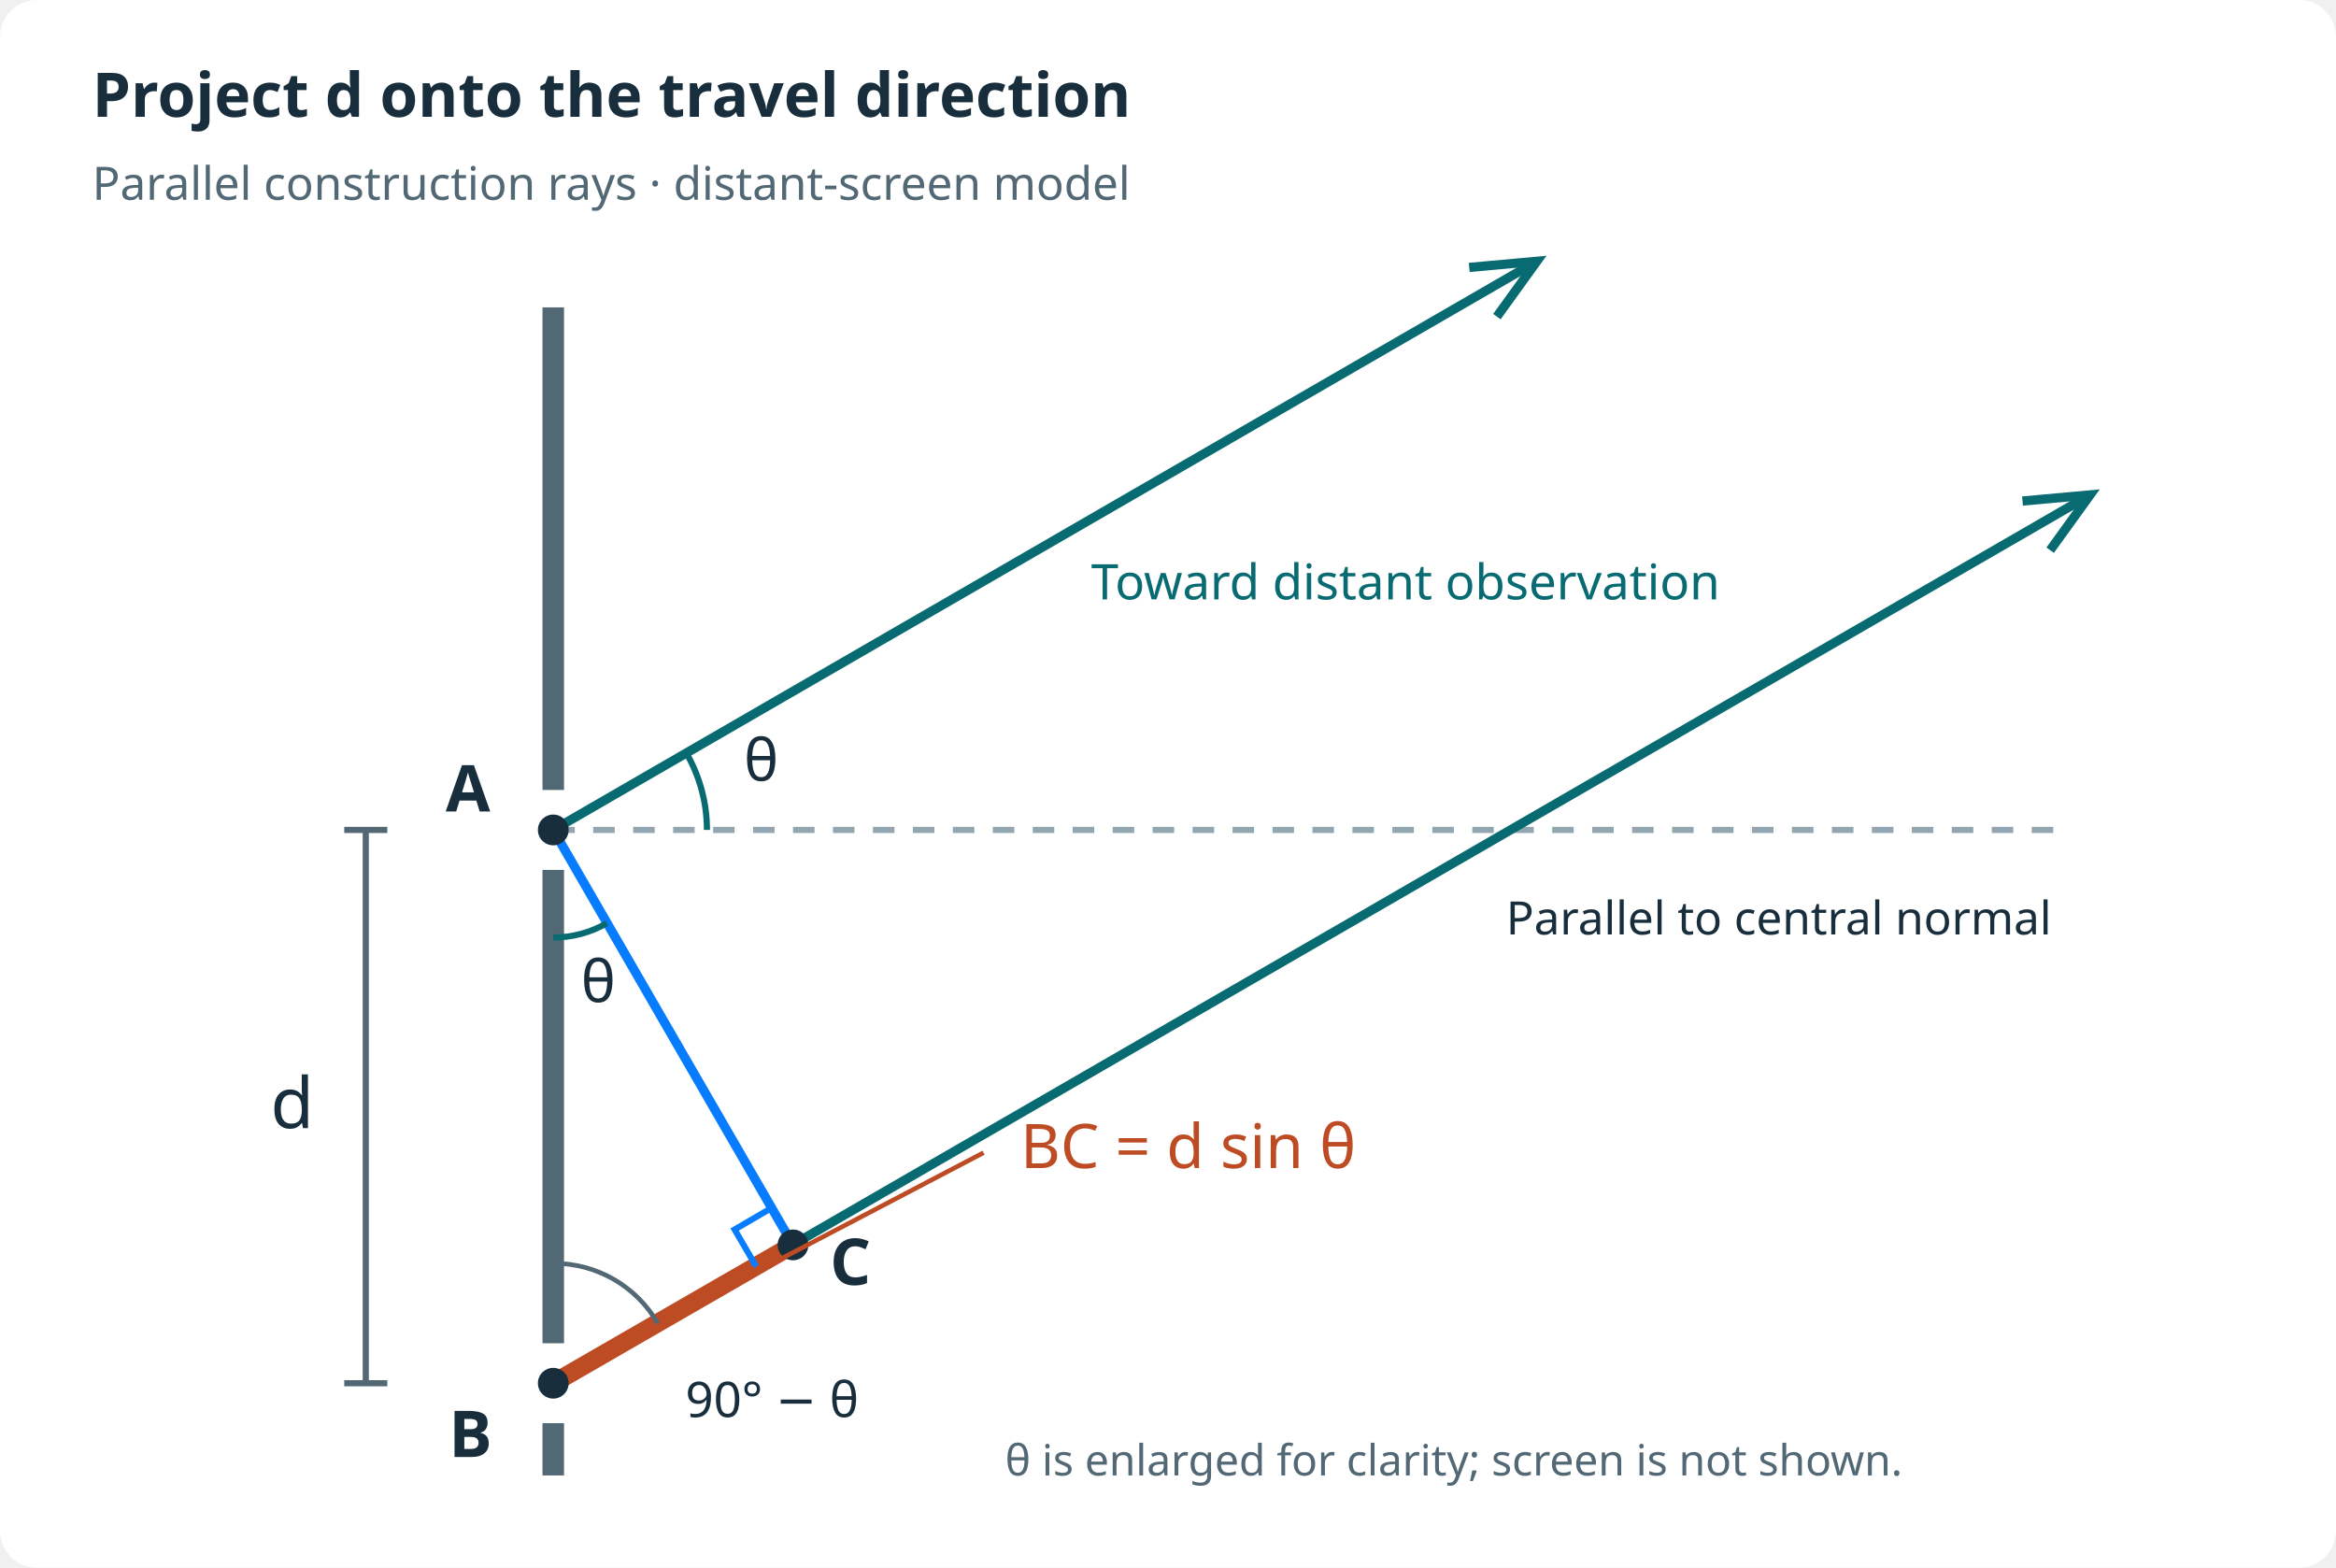
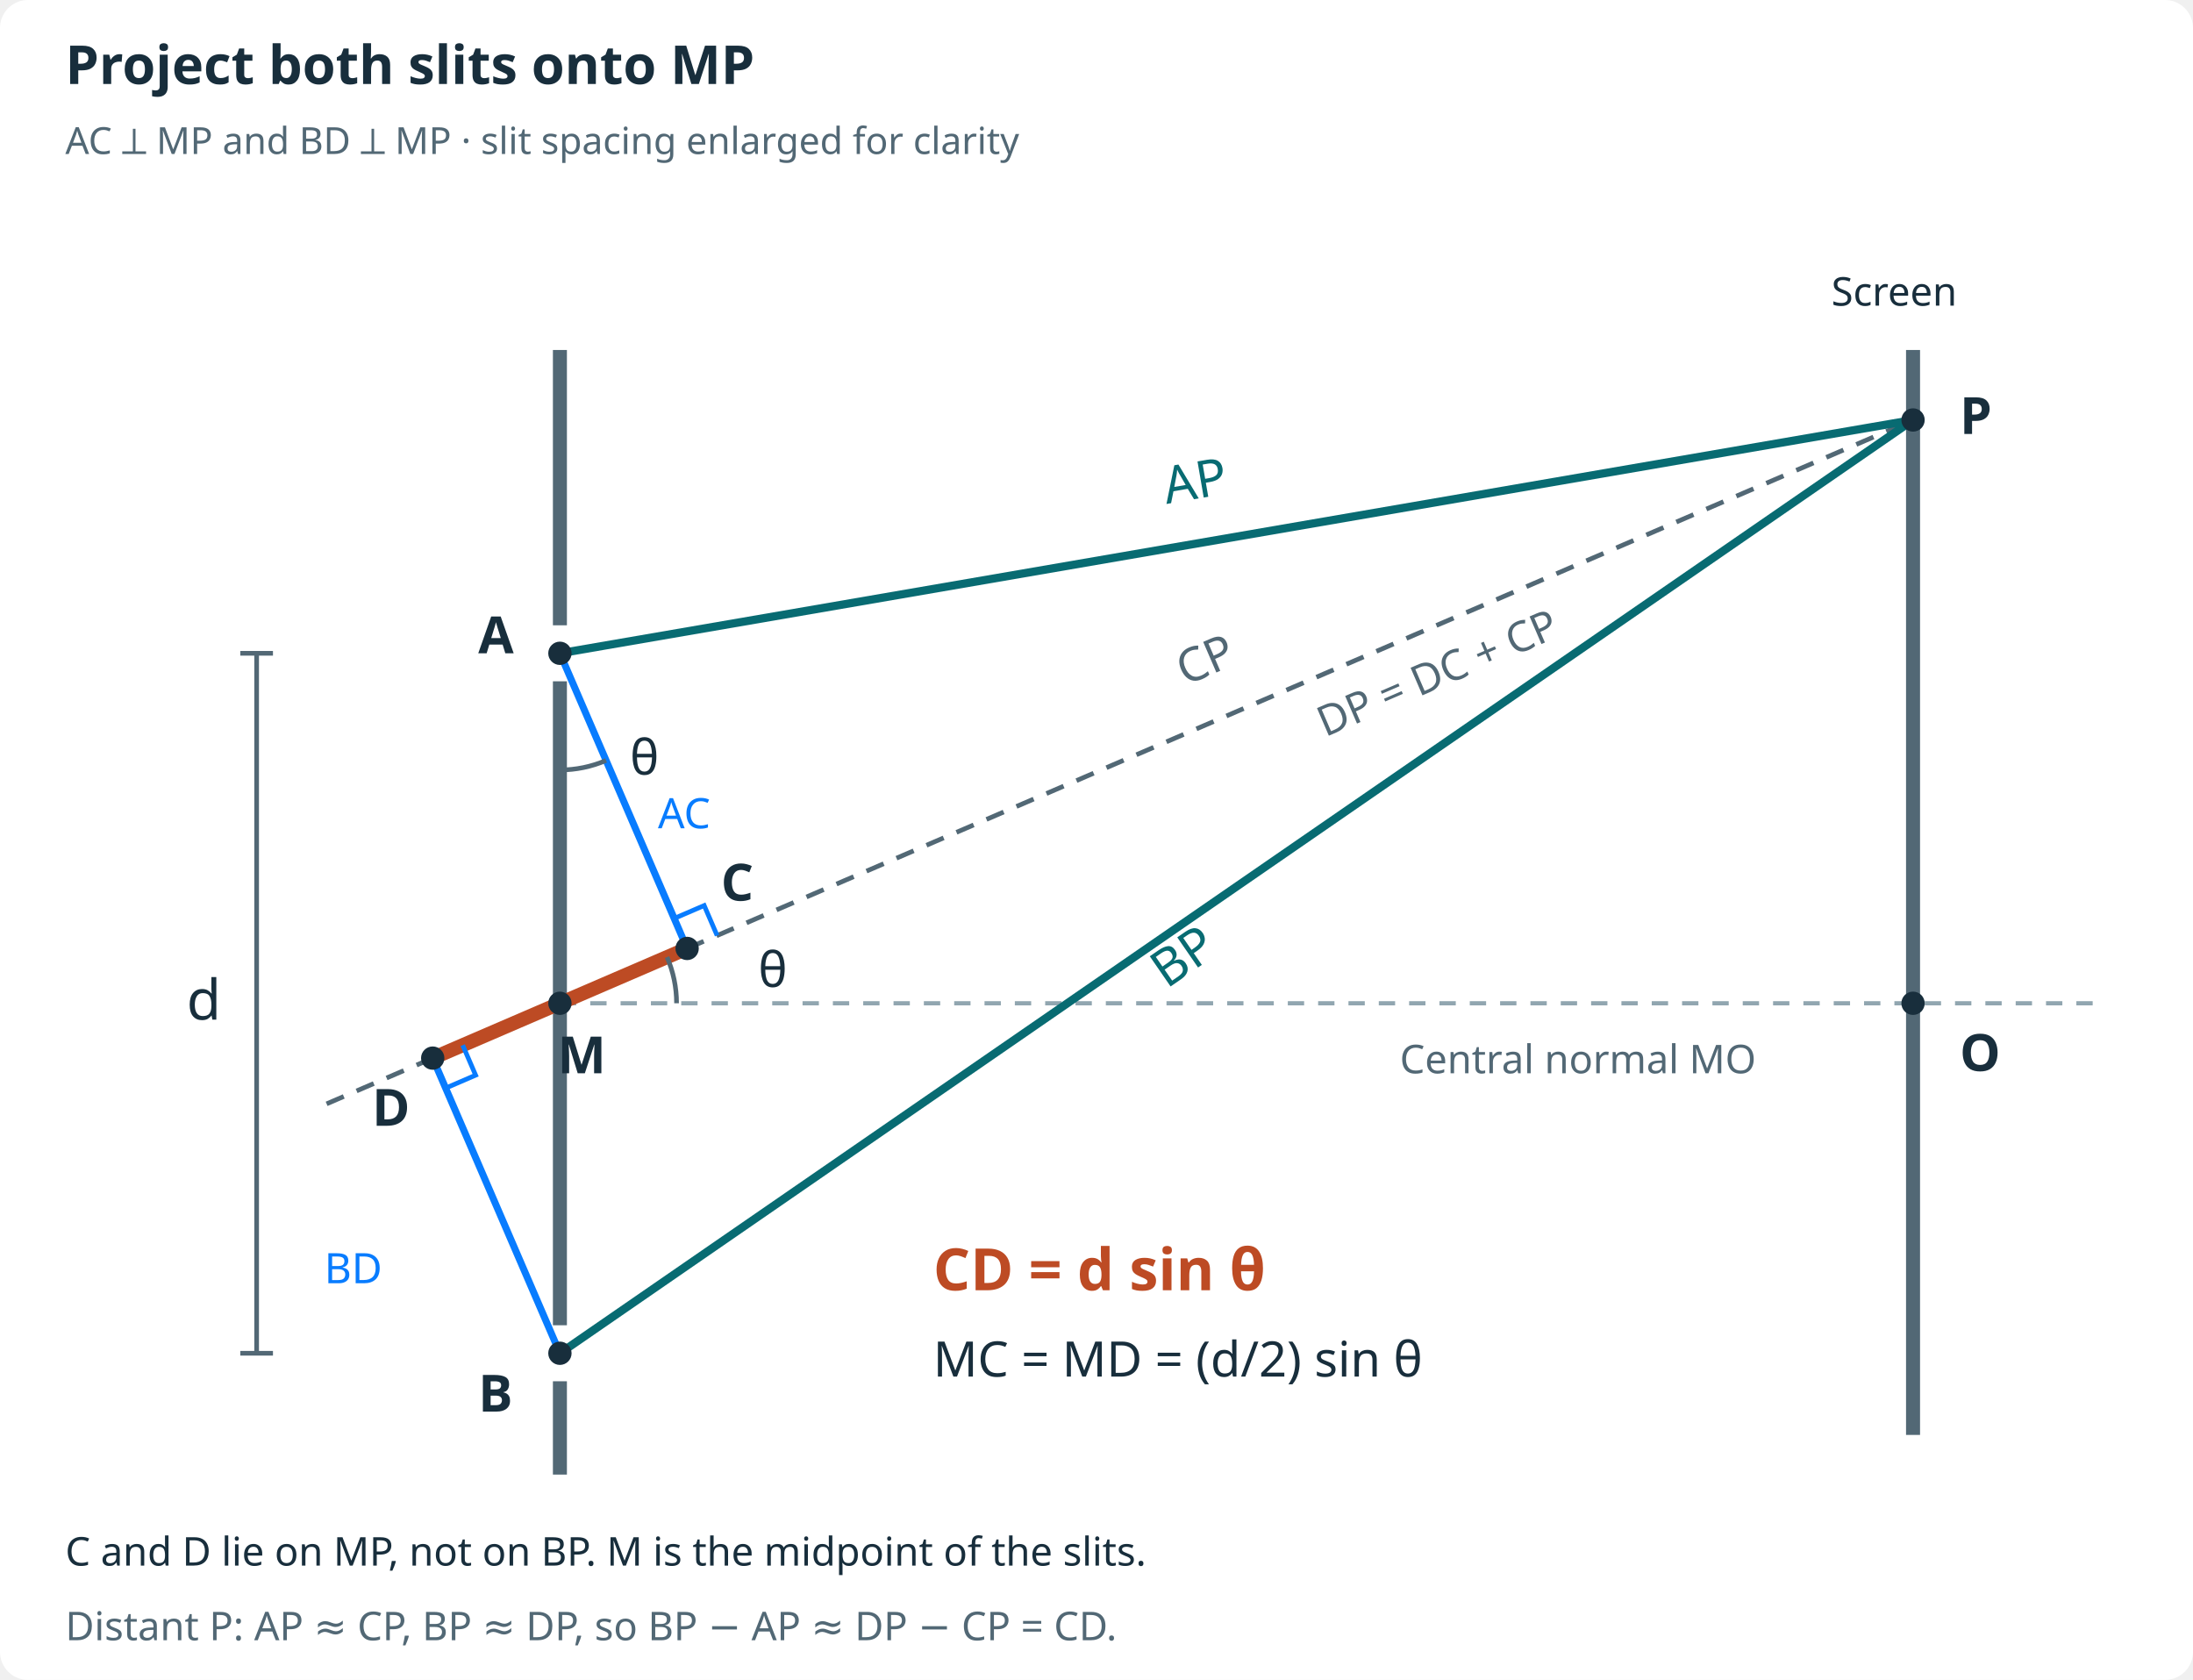
- <svg xmlns="http://www.w3.org/2000/svg" viewBox="0 0 760 510" role="img" aria-labelledby="title desc">
-   <rect width="760" height="510" rx="12" fill="#fff" />
+ <svg xmlns="http://www.w3.org/2000/svg" viewBox="0 0 940 720" role="img" aria-labelledby="title desc">
+   <rect width="940" height="720" rx="12" fill="white" />
  <g font-family="system-ui,sans-serif" fill="#182e3c">
-     <text x="30" y="38" font-size="20" font-weight="700">Project d onto the travel direction</text>
-     <text x="30" y="65" font-size="15" fill="#526875">Parallel construction rays · distant-screen model</text>
-     <path d="M180 100V257M180 283V437M180 463V480" stroke="#526875" stroke-width="7" />
-     <path d="M180 270H674" stroke="#91a6b0" stroke-dasharray="7 6" stroke-width="2" />
-     <text x="490" y="304" font-size="15">Parallel to central normal</text>
-     <path d="M180 270 500 85M180 450 680 161" stroke="#086b72" stroke-width="3" />
-     <path d="M478 87l22-2-13 18M658 163l22-2-13 18" fill="none" stroke="#086b72" stroke-width="3" />
-     <path d="M180 270 258 405" stroke="#087cff" stroke-width="3" />
-     <path d="M180 450 258 405" stroke="#bd4b24" stroke-width="6" />
-     <path d="m251 393-12 7 7 12" stroke="#087cff" stroke-width="2" fill="none" />
-     <path d="M180 305A35 35 0 0 0 197.5 300.3M230 270A50 50 0 0 0 223.3 245" stroke="#086b72" stroke-width="2" fill="none" />
-     <text x="189" y="326" font-size="19">θ</text>
-     <text x="242" y="254" font-size="19">θ</text>
-     <path d="M180 411A39 39 0 0 1 214 430.5" stroke="#526875" stroke-width="1.5" fill="none" />
-     <text x="223" y="461" font-size="16">90° − θ</text>
-     <path d="M119 270V450M112 270H126M112 450H126" stroke="#526875" stroke-width="2" />
-     <text x="88" y="367" font-size="23">d</text>
-     <g fill="#182e3c">
-       <circle cx="180" cy="270" r="5" />
-       <circle cx="180" cy="450" r="5" />
-       <circle cx="258" cy="405" r="5" />
-     </g>
-     <text x="145" y="264" font-size="21" font-weight="700">A</text>
-     <text x="146" y="474" font-size="21" font-weight="700">B</text>
-     <text x="270" y="418" font-size="21" font-weight="700">C</text>
-     <text x="332" y="380" font-size="20" fill="#bd4b24">BC = d sin θ</text>
-     <path d="M320 375 236 419" stroke="#bd4b24" stroke-width="1.5" />
-     <text x="355" y="195" font-size="16" fill="#086b72">Toward distant observation</text>
-     <text x="327" y="480" font-size="14" fill="#526875">θ is enlarged for clarity; screen is not shown.</text>
+     <text x="28" y="36" font-size="23" font-weight="700">Project both slits onto MP</text>
+     <text x="28" y="66" font-size="16" fill="#526875">AC ⟂ MP and BD ⟂ MP · slit spacing enlarged for clarity</text>
+     <path d="M240 150V268M240 292V568M240 592V632M820 150V615" stroke="#526875" stroke-width="6" />
+     <text x="785" y="131" font-size="17">Screen</text>
+     <path d="M240 430H902" stroke="#91a6b0" stroke-width="1.8" stroke-dasharray="7 6" />
+     <text x="600" y="460" font-size="17" fill="#526875">Central normal MO</text>
+     <path d="M140 473.103 820.000 180.000" stroke="#526875" stroke-width="2" stroke-dasharray="8 6" />
+     <path d="M240.000 280.000 820.000 180.000M240.000 580.000 820.000 180.000" stroke="#086b72" stroke-width="3.5" fill="none" />
+     <path d="M240.000 280.000 294.525 406.498M240.000 580.000 185.475 453.502" stroke="#087cff" stroke-width="3" fill="none" />
+     <path d="M185.475 453.502 294.525 406.498" stroke="#bd4b24" stroke-width="6" />
+     <path d="M288.983 393.641 301.840 388.100 307.381 400.956" fill="none" stroke="#087cff" stroke-width="2" />
+     <path d="M191.017 466.359 203.873 460.817 198.332 447.961" fill="none" stroke="#087cff" stroke-width="2" />
+     <path d="M290 430A50 50 0 0 0 285.916 410.209M240 330A50 50 0 0 0 259.791 325.916" fill="none" stroke="#526875" stroke-width="2" />
+     <text x="325" y="423" font-size="21">θ</text>
+     <text x="270" y="332" font-size="21">θ</text>
+     <text transform="translate(500 216) rotate(-9.782)" font-size="22" fill="#086b72">AP</text>
+     <text transform="translate(500 424) rotate(-34.592)" font-size="22" fill="#086b72">BP</text>
+     <text transform="translate(508 294) rotate(-23.318)" font-size="20" fill="#526875">CP</text>
+     <text transform="translate(568 316) rotate(-23.318)" font-size="18" fill="#526875">DP = DC + CP</text>
+     <text x="282" y="355" font-size="18" fill="#087cff">AC</text>
+     <text x="139" y="550" font-size="18" fill="#087cff">BD</text>
+     <circle cx="240.000" cy="280.000" r="5" fill="#182e3c" />
+     <circle cx="240.000" cy="580.000" r="5" fill="#182e3c" />
+     <circle cx="240.000" cy="430.000" r="5" fill="#182e3c" />
+     <circle cx="294.525" cy="406.498" r="5" fill="#182e3c" />
+     <circle cx="185.475" cy="453.502" r="5" fill="#182e3c" />
+     <circle cx="820.000" cy="180.000" r="5" fill="#182e3c" />
+     <circle cx="820.000" cy="430.000" r="5" fill="#182e3c" />
+     <text x="205" y="280" font-size="22" font-weight="700">A</text>
+     <text x="205" y="605" font-size="22" font-weight="700">B</text>
+     <text x="239" y="460" font-size="22" font-weight="700">M</text>
+     <text x="309" y="386" font-size="22" font-weight="700">C</text>
+     <text x="159.475" y="482.502" font-size="22" font-weight="700">D</text>
+     <text x="840" y="186" font-size="22" font-weight="700">P</text>
+     <text x="840" y="459" font-size="22" font-weight="700">O</text>
+     <path d="M110 280V580M103 280H117M103 580H117" stroke="#526875" stroke-width="2" />
+     <text x="80" y="437" font-size="24">d</text>
+     <text x="400" y="553" font-size="25" font-weight="700" fill="#bd4b24">CD = d sin θ</text>
+     <text x="400" y="590" font-size="21">MC = MD = (d/2) sin θ</text>
+     <text x="28" y="671" font-size="17">C and D lie on MP, not on BP. M is the midpoint of the slits.</text>
+     <text x="28" y="703" font-size="17" fill="#526875">Distant P: AP ≈ CP, BP ≈ DP, so BP − AP ≈ DP − CP = CD.</text>
  </g>
</svg>
